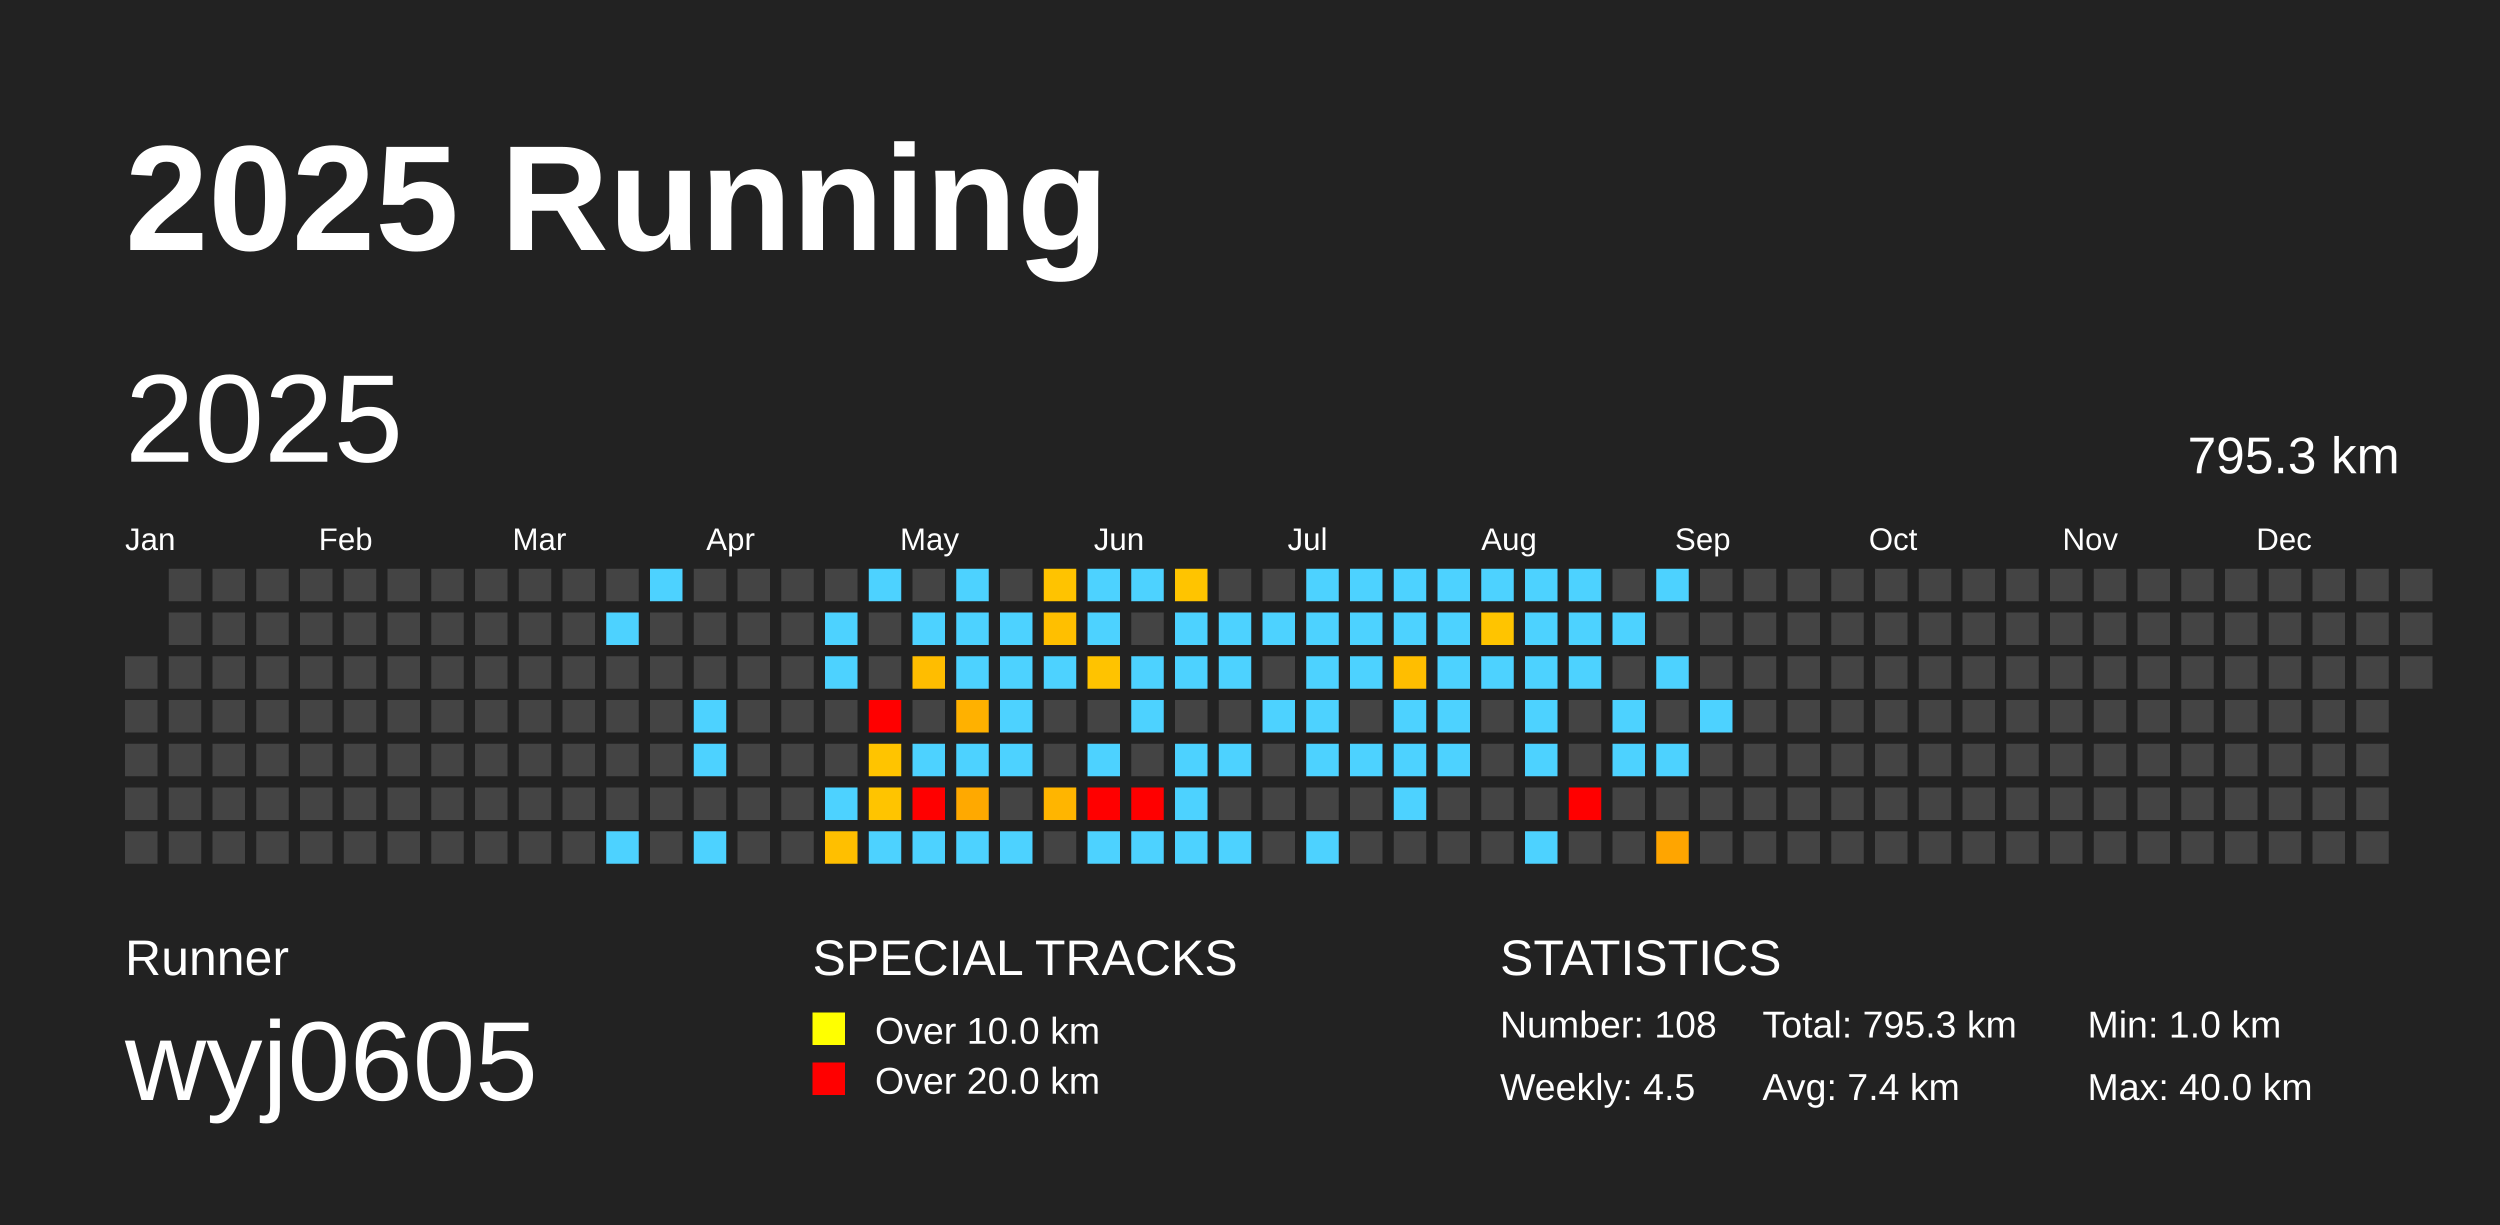
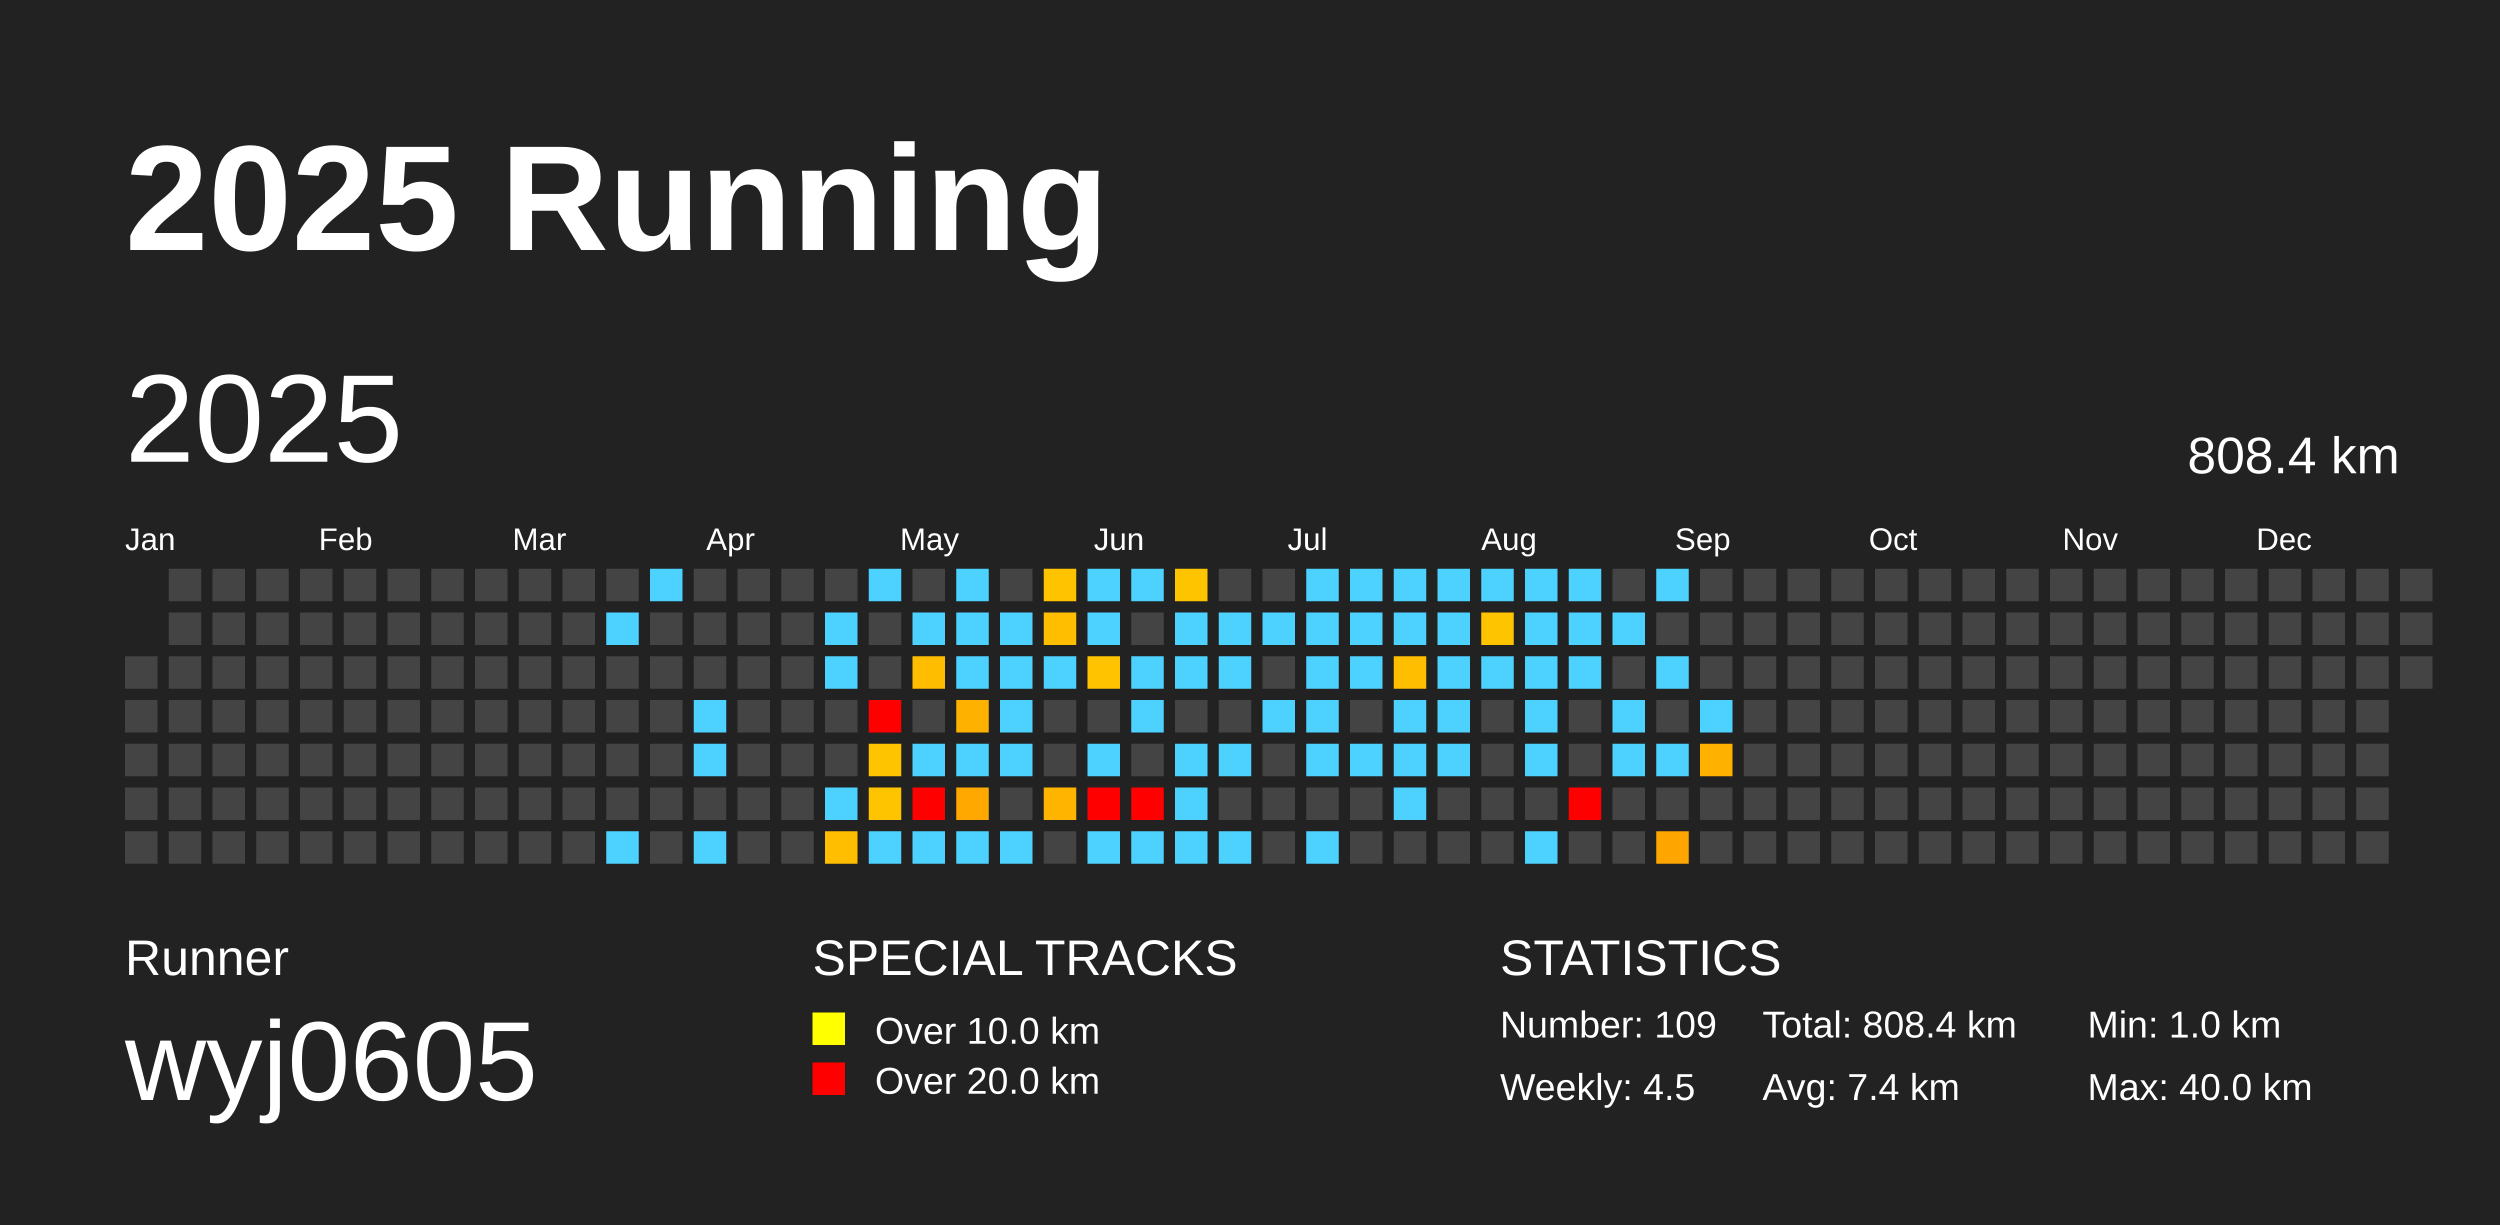
<svg xmlns="http://www.w3.org/2000/svg" baseProfile="full" height="98mm" version="1.1" viewBox="0,0,200,98" width="200mm">
  <defs />
  <rect fill="#222222" height="98" width="200" x="0" y="0" />
  <text fill="#FFFFFF" style="font-size:12px; font-family:Arial; font-weight:bold;" x="10" y="20">2025 Running</text>
  <text fill="#FFFFFF" style="font-size:4px; font-family:Arial" x="10" y="78">Runner</text>
  <text fill="#FFFFFF" style="font-size:9px; font-family:Arial" x="10" y="88">wyj0605</text>
  <text fill="#FFFFFF" style="font-size:4px; font-family:Arial" x="65" y="78">SPECIAL TRACKS</text>
  <rect fill="yellow" height="2.6" width="2.6" x="65" y="81" />
  <text fill="#FFFFFF" style="font-size:3px; font-family:Arial" x="70" y="83.5">Over 10.0 km</text>
  <rect fill="red" height="2.6" width="2.6" x="65" y="85" />
  <text fill="#FFFFFF" style="font-size:3px; font-family:Arial" x="70" y="87.5">Over 20.0 km</text>
  <text fill="#FFFFFF" style="font-size:4px; font-family:Arial" x="120" y="78">STATISTICS</text>
-   <text fill="#FFFFFF" style="font-size:3px; font-family:Arial" x="120" y="83">Number: 108</text>
+   <text fill="#FFFFFF" style="font-size:3px; font-family:Arial" x="120" y="83">Number: 109</text>
  <text fill="#FFFFFF" style="font-size:3px; font-family:Arial" x="120" y="88">Weekly: 4.5</text>
-   <text fill="#FFFFFF" style="font-size:3px; font-family:Arial" x="141" y="83">Total: 795.3 km</text>
+   <text fill="#FFFFFF" style="font-size:3px; font-family:Arial" x="141" y="83">Total: 808.4 km</text>
  <text fill="#FFFFFF" style="font-size:3px; font-family:Arial" x="141" y="88">Avg: 7.4 km</text>
  <text fill="#FFFFFF" style="font-size:3px; font-family:Arial" x="167" y="83">Min: 1.0 km</text>
  <text fill="#FFFFFF" style="font-size:3px; font-family:Arial" x="167" y="88">Max: 40.0 km</text>
  <text dominant-baseline="hanging" fill="#FFFFFF" style="font-size:10.0px; font-family:Arial;" x="10" y="30">2025</text>
-   <text dominant-baseline="hanging" fill="#FFFFFF" style="font-size:4.125px; font-family:Arial;" x="175" y="35">795.3 km</text>
+   <text dominant-baseline="hanging" fill="#FFFFFF" style="font-size:4.125px; font-family:Arial;" x="175" y="35">808.4 km</text>
  <text fill="#FFFFFF" style="font-size:2.5px; font-family:Arial" x="10.0" y="44">Jan</text>
  <text fill="#FFFFFF" style="font-size:2.5px; font-family:Arial" x="25.5" y="44">Feb</text>
  <text fill="#FFFFFF" style="font-size:2.5px; font-family:Arial" x="41.0" y="44">Mar</text>
  <text fill="#FFFFFF" style="font-size:2.5px; font-family:Arial" x="56.5" y="44">Apr</text>
  <text fill="#FFFFFF" style="font-size:2.5px; font-family:Arial" x="72.0" y="44">May</text>
  <text fill="#FFFFFF" style="font-size:2.5px; font-family:Arial" x="87.5" y="44">Jun</text>
  <text fill="#FFFFFF" style="font-size:2.5px; font-family:Arial" x="103.0" y="44">Jul</text>
  <text fill="#FFFFFF" style="font-size:2.5px; font-family:Arial" x="118.5" y="44">Aug</text>
  <text fill="#FFFFFF" style="font-size:2.5px; font-family:Arial" x="134.0" y="44">Sep</text>
  <text fill="#FFFFFF" style="font-size:2.5px; font-family:Arial" x="149.5" y="44">Oct</text>
  <text fill="#FFFFFF" style="font-size:2.5px; font-family:Arial" x="165.0" y="44">Nov</text>
  <text fill="#FFFFFF" style="font-size:2.5px; font-family:Arial" x="180.5" y="44">Dec</text>
  <rect fill="#444444" height="2.6" width="2.6" x="10.0" y="52.5" />
  <rect fill="#444444" height="2.6" width="2.6" x="10.0" y="56.0" />
  <rect fill="#444444" height="2.6" width="2.6" x="10.0" y="59.5" />
  <rect fill="#444444" height="2.6" width="2.6" x="10.0" y="63.0" />
  <rect fill="#444444" height="2.6" width="2.6" x="10.0" y="66.5" />
  <rect fill="#444444" height="2.6" width="2.6" x="13.5" y="45.5" />
  <rect fill="#444444" height="2.6" width="2.6" x="13.5" y="49.0" />
  <rect fill="#444444" height="2.6" width="2.6" x="13.5" y="52.5" />
  <rect fill="#444444" height="2.6" width="2.6" x="13.5" y="56.0" />
  <rect fill="#444444" height="2.6" width="2.6" x="13.5" y="59.5" />
  <rect fill="#444444" height="2.6" width="2.6" x="13.5" y="63.0" />
  <rect fill="#444444" height="2.6" width="2.6" x="13.5" y="66.5" />
  <rect fill="#444444" height="2.6" width="2.6" x="17.0" y="45.5" />
  <rect fill="#444444" height="2.6" width="2.6" x="17.0" y="49.0" />
  <rect fill="#444444" height="2.6" width="2.6" x="17.0" y="52.5" />
  <rect fill="#444444" height="2.6" width="2.6" x="17.0" y="56.0" />
  <rect fill="#444444" height="2.6" width="2.6" x="17.0" y="59.5" />
  <rect fill="#444444" height="2.6" width="2.6" x="17.0" y="63.0" />
  <rect fill="#444444" height="2.6" width="2.6" x="17.0" y="66.5" />
  <rect fill="#444444" height="2.6" width="2.6" x="20.5" y="45.5" />
  <rect fill="#444444" height="2.6" width="2.6" x="20.5" y="49.0" />
  <rect fill="#444444" height="2.6" width="2.6" x="20.5" y="52.5" />
  <rect fill="#444444" height="2.6" width="2.6" x="20.5" y="56.0" />
  <rect fill="#444444" height="2.6" width="2.6" x="20.5" y="59.5" />
  <rect fill="#444444" height="2.6" width="2.6" x="20.5" y="63.0" />
  <rect fill="#444444" height="2.6" width="2.6" x="20.5" y="66.5" />
  <rect fill="#444444" height="2.6" width="2.6" x="24.0" y="45.5" />
  <rect fill="#444444" height="2.6" width="2.6" x="24.0" y="49.0" />
  <rect fill="#444444" height="2.6" width="2.6" x="24.0" y="52.5" />
  <rect fill="#444444" height="2.6" width="2.6" x="24.0" y="56.0" />
  <rect fill="#444444" height="2.6" width="2.6" x="24.0" y="59.5" />
  <rect fill="#444444" height="2.6" width="2.6" x="24.0" y="63.0" />
  <rect fill="#444444" height="2.6" width="2.6" x="24.0" y="66.5" />
  <rect fill="#444444" height="2.6" width="2.6" x="27.5" y="45.5" />
  <rect fill="#444444" height="2.6" width="2.6" x="27.5" y="49.0" />
  <rect fill="#444444" height="2.6" width="2.6" x="27.5" y="52.5" />
  <rect fill="#444444" height="2.6" width="2.6" x="27.5" y="56.0" />
  <rect fill="#444444" height="2.6" width="2.6" x="27.5" y="59.5" />
  <rect fill="#444444" height="2.6" width="2.6" x="27.5" y="63.0" />
  <rect fill="#444444" height="2.6" width="2.6" x="27.5" y="66.5" />
  <rect fill="#444444" height="2.6" width="2.6" x="31.0" y="45.5" />
  <rect fill="#444444" height="2.6" width="2.6" x="31.0" y="49.0" />
  <rect fill="#444444" height="2.6" width="2.6" x="31.0" y="52.5" />
  <rect fill="#444444" height="2.6" width="2.6" x="31.0" y="56.0" />
  <rect fill="#444444" height="2.6" width="2.6" x="31.0" y="59.5" />
  <rect fill="#444444" height="2.6" width="2.6" x="31.0" y="63.0" />
  <rect fill="#444444" height="2.6" width="2.6" x="31.0" y="66.5" />
  <rect fill="#444444" height="2.6" width="2.6" x="34.5" y="45.5" />
  <rect fill="#444444" height="2.6" width="2.6" x="34.5" y="49.0" />
  <rect fill="#444444" height="2.6" width="2.6" x="34.5" y="52.5" />
  <rect fill="#444444" height="2.6" width="2.6" x="34.5" y="56.0" />
  <rect fill="#444444" height="2.6" width="2.6" x="34.5" y="59.5" />
  <rect fill="#444444" height="2.6" width="2.6" x="34.5" y="63.0" />
  <rect fill="#444444" height="2.6" width="2.6" x="34.5" y="66.5" />
  <rect fill="#444444" height="2.6" width="2.6" x="38.0" y="45.5" />
  <rect fill="#444444" height="2.6" width="2.6" x="38.0" y="49.0" />
  <rect fill="#444444" height="2.6" width="2.6" x="38.0" y="52.5" />
  <rect fill="#444444" height="2.6" width="2.6" x="38.0" y="56.0" />
  <rect fill="#444444" height="2.6" width="2.6" x="38.0" y="59.5" />
  <rect fill="#444444" height="2.6" width="2.6" x="38.0" y="63.0" />
  <rect fill="#444444" height="2.6" width="2.6" x="38.0" y="66.5" />
  <rect fill="#444444" height="2.6" width="2.6" x="41.5" y="45.5" />
  <rect fill="#444444" height="2.6" width="2.6" x="41.5" y="49.0" />
  <rect fill="#444444" height="2.6" width="2.6" x="41.5" y="52.5" />
  <rect fill="#444444" height="2.6" width="2.6" x="41.5" y="56.0" />
  <rect fill="#444444" height="2.6" width="2.6" x="41.5" y="59.5" />
  <rect fill="#444444" height="2.6" width="2.6" x="41.5" y="63.0" />
  <rect fill="#444444" height="2.6" width="2.6" x="41.5" y="66.5" />
  <rect fill="#444444" height="2.6" width="2.6" x="45.0" y="45.5" />
  <rect fill="#444444" height="2.6" width="2.6" x="45.0" y="49.0" />
  <rect fill="#444444" height="2.6" width="2.6" x="45.0" y="52.5" />
  <rect fill="#444444" height="2.6" width="2.6" x="45.0" y="56.0" />
  <rect fill="#444444" height="2.6" width="2.6" x="45.0" y="59.5" />
  <rect fill="#444444" height="2.6" width="2.6" x="45.0" y="63.0" />
  <rect fill="#444444" height="2.6" width="2.6" x="45.0" y="66.5" />
  <rect fill="#444444" height="2.6" width="2.6" x="48.5" y="45.5" />
  <rect fill="#4dd2ff" height="2.6" width="2.6" x="48.5" y="49.0" />
  <rect fill="#444444" height="2.6" width="2.6" x="48.5" y="52.5" />
  <rect fill="#444444" height="2.6" width="2.6" x="48.5" y="56.0" />
  <rect fill="#444444" height="2.6" width="2.6" x="48.5" y="59.5" />
  <rect fill="#444444" height="2.6" width="2.6" x="48.5" y="63.0" />
  <rect fill="#4dd2ff" height="2.6" width="2.6" x="48.5" y="66.5" />
  <rect fill="#4dd2ff" height="2.6" width="2.6" x="52.0" y="45.5" />
  <rect fill="#444444" height="2.6" width="2.6" x="52.0" y="49.0" />
  <rect fill="#444444" height="2.6" width="2.6" x="52.0" y="52.5" />
  <rect fill="#444444" height="2.6" width="2.6" x="52.0" y="56.0" />
  <rect fill="#444444" height="2.6" width="2.6" x="52.0" y="59.5" />
  <rect fill="#444444" height="2.6" width="2.6" x="52.0" y="63.0" />
  <rect fill="#444444" height="2.6" width="2.6" x="52.0" y="66.5" />
  <rect fill="#444444" height="2.6" width="2.6" x="55.5" y="45.5" />
  <rect fill="#444444" height="2.6" width="2.6" x="55.5" y="49.0" />
  <rect fill="#444444" height="2.6" width="2.6" x="55.5" y="52.5" />
  <rect fill="#4dd2ff" height="2.6" width="2.6" x="55.5" y="56.0" />
  <rect fill="#4dd2ff" height="2.6" width="2.6" x="55.5" y="59.5" />
  <rect fill="#444444" height="2.6" width="2.6" x="55.5" y="63.0" />
  <rect fill="#4dd2ff" height="2.6" width="2.6" x="55.5" y="66.5" />
  <rect fill="#444444" height="2.6" width="2.6" x="59.0" y="45.5" />
  <rect fill="#444444" height="2.6" width="2.6" x="59.0" y="49.0" />
  <rect fill="#444444" height="2.6" width="2.6" x="59.0" y="52.5" />
  <rect fill="#444444" height="2.6" width="2.6" x="59.0" y="56.0" />
  <rect fill="#444444" height="2.6" width="2.6" x="59.0" y="59.5" />
  <rect fill="#444444" height="2.6" width="2.6" x="59.0" y="63.0" />
  <rect fill="#444444" height="2.6" width="2.6" x="59.0" y="66.5" />
  <rect fill="#444444" height="2.6" width="2.6" x="62.5" y="45.5" />
  <rect fill="#444444" height="2.6" width="2.6" x="62.5" y="49.0" />
  <rect fill="#444444" height="2.6" width="2.6" x="62.5" y="52.5" />
  <rect fill="#444444" height="2.6" width="2.6" x="62.5" y="56.0" />
  <rect fill="#444444" height="2.6" width="2.6" x="62.5" y="59.5" />
  <rect fill="#444444" height="2.6" width="2.6" x="62.5" y="63.0" />
  <rect fill="#444444" height="2.6" width="2.6" x="62.5" y="66.5" />
  <rect fill="#444444" height="2.6" width="2.6" x="66.0" y="45.5" />
  <rect fill="#4dd2ff" height="2.6" width="2.6" x="66.0" y="49.0" />
  <rect fill="#4dd2ff" height="2.6" width="2.6" x="66.0" y="52.5" />
  <rect fill="#444444" height="2.6" width="2.6" x="66.0" y="56.0" />
  <rect fill="#444444" height="2.6" width="2.6" x="66.0" y="59.5" />
  <rect fill="#4dd2ff" height="2.6" width="2.6" x="66.0" y="63.0" />
  <rect fill="#ffbf00" height="2.6" width="2.6" x="66.0" y="66.5" />
  <rect fill="#4dd2ff" height="2.6" width="2.6" x="69.5" y="45.5" />
  <rect fill="#444444" height="2.6" width="2.6" x="69.5" y="49.0" />
  <rect fill="#444444" height="2.6" width="2.6" x="69.5" y="52.5" />
  <rect fill="red" height="2.6" width="2.6" x="69.5" y="56.0" />
  <rect fill="#ffc400" height="2.6" width="2.6" x="69.5" y="59.5" />
  <rect fill="#ffc400" height="2.6" width="2.6" x="69.5" y="63.0" />
  <rect fill="#4dd2ff" height="2.6" width="2.6" x="69.5" y="66.5" />
  <rect fill="#444444" height="2.6" width="2.6" x="73.0" y="45.5" />
  <rect fill="#4dd2ff" height="2.6" width="2.6" x="73.0" y="49.0" />
  <rect fill="#ffbd00" height="2.6" width="2.6" x="73.0" y="52.5" />
  <rect fill="#444444" height="2.6" width="2.6" x="73.0" y="56.0" />
  <rect fill="#4dd2ff" height="2.6" width="2.6" x="73.0" y="59.5" />
  <rect fill="red" height="2.6" width="2.6" x="73.0" y="63.0" />
  <rect fill="#4dd2ff" height="2.6" width="2.6" x="73.0" y="66.5" />
  <rect fill="#4dd2ff" height="2.6" width="2.6" x="76.5" y="45.5" />
  <rect fill="#4dd2ff" height="2.6" width="2.6" x="76.5" y="49.0" />
  <rect fill="#4dd2ff" height="2.6" width="2.6" x="76.5" y="52.5" />
  <rect fill="#ffb100" height="2.6" width="2.6" x="76.5" y="56.0" />
  <rect fill="#4dd2ff" height="2.6" width="2.6" x="76.5" y="59.5" />
  <rect fill="#ffa900" height="2.6" width="2.6" x="76.5" y="63.0" />
  <rect fill="#4dd2ff" height="2.6" width="2.6" x="76.5" y="66.5" />
  <rect fill="#444444" height="2.6" width="2.6" x="80.0" y="45.5" />
  <rect fill="#4dd2ff" height="2.6" width="2.6" x="80.0" y="49.0" />
  <rect fill="#4dd2ff" height="2.6" width="2.6" x="80.0" y="52.5" />
  <rect fill="#4dd2ff" height="2.6" width="2.6" x="80.0" y="56.0" />
  <rect fill="#4dd2ff" height="2.6" width="2.6" x="80.0" y="59.5" />
  <rect fill="#444444" height="2.6" width="2.6" x="80.0" y="63.0" />
  <rect fill="#4dd2ff" height="2.6" width="2.6" x="80.0" y="66.5" />
  <rect fill="#ffc300" height="2.6" width="2.6" x="83.5" y="45.5" />
  <rect fill="#ffbf00" height="2.6" width="2.6" x="83.5" y="49.0" />
  <rect fill="#4dd2ff" height="2.6" width="2.6" x="83.5" y="52.5" />
  <rect fill="#444444" height="2.6" width="2.6" x="83.5" y="56.0" />
  <rect fill="#444444" height="2.6" width="2.6" x="83.5" y="59.5" />
  <rect fill="#ffb500" height="2.6" width="2.6" x="83.5" y="63.0" />
  <rect fill="#444444" height="2.6" width="2.6" x="83.5" y="66.5" />
  <rect fill="#4dd2ff" height="2.6" width="2.6" x="87.0" y="45.5" />
  <rect fill="#4dd2ff" height="2.6" width="2.6" x="87.0" y="49.0" />
  <rect fill="#ffc300" height="2.6" width="2.6" x="87.0" y="52.5" />
  <rect fill="#444444" height="2.6" width="2.6" x="87.0" y="56.0" />
  <rect fill="#4dd2ff" height="2.6" width="2.6" x="87.0" y="59.5" />
  <rect fill="red" height="2.6" width="2.6" x="87.0" y="63.0" />
  <rect fill="#4dd2ff" height="2.6" width="2.6" x="87.0" y="66.5" />
  <rect fill="#4dd2ff" height="2.6" width="2.6" x="90.5" y="45.5" />
  <rect fill="#444444" height="2.6" width="2.6" x="90.5" y="49.0" />
  <rect fill="#4dd2ff" height="2.6" width="2.6" x="90.5" y="52.5" />
  <rect fill="#4dd2ff" height="2.6" width="2.6" x="90.5" y="56.0" />
  <rect fill="#444444" height="2.6" width="2.6" x="90.5" y="59.5" />
  <rect fill="red" height="2.6" width="2.6" x="90.5" y="63.0" />
  <rect fill="#4dd2ff" height="2.6" width="2.6" x="90.5" y="66.5" />
  <rect fill="#ffc400" height="2.6" width="2.6" x="94.0" y="45.5" />
  <rect fill="#4dd2ff" height="2.6" width="2.6" x="94.0" y="49.0" />
  <rect fill="#4dd2ff" height="2.6" width="2.6" x="94.0" y="52.5" />
  <rect fill="#444444" height="2.6" width="2.6" x="94.0" y="56.0" />
  <rect fill="#4dd2ff" height="2.6" width="2.6" x="94.0" y="59.5" />
  <rect fill="#4dd2ff" height="2.6" width="2.6" x="94.0" y="63.0" />
  <rect fill="#4dd2ff" height="2.6" width="2.6" x="94.0" y="66.5" />
  <rect fill="#444444" height="2.6" width="2.6" x="97.5" y="45.5" />
  <rect fill="#4dd2ff" height="2.6" width="2.6" x="97.5" y="49.0" />
  <rect fill="#4dd2ff" height="2.6" width="2.6" x="97.5" y="52.5" />
  <rect fill="#444444" height="2.6" width="2.6" x="97.5" y="56.0" />
  <rect fill="#4dd2ff" height="2.6" width="2.6" x="97.5" y="59.5" />
  <rect fill="#444444" height="2.6" width="2.6" x="97.5" y="63.0" />
  <rect fill="#4dd2ff" height="2.6" width="2.6" x="97.5" y="66.5" />
  <rect fill="#444444" height="2.6" width="2.6" x="101.0" y="45.5" />
  <rect fill="#4dd2ff" height="2.6" width="2.6" x="101.0" y="49.0" />
  <rect fill="#444444" height="2.6" width="2.6" x="101.0" y="52.5" />
  <rect fill="#4dd2ff" height="2.6" width="2.6" x="101.0" y="56.0" />
  <rect fill="#444444" height="2.6" width="2.6" x="101.0" y="59.5" />
  <rect fill="#444444" height="2.6" width="2.6" x="101.0" y="63.0" />
  <rect fill="#444444" height="2.6" width="2.6" x="101.0" y="66.5" />
  <rect fill="#4dd2ff" height="2.6" width="2.6" x="104.5" y="45.5" />
  <rect fill="#4dd2ff" height="2.6" width="2.6" x="104.5" y="49.0" />
  <rect fill="#4dd2ff" height="2.6" width="2.6" x="104.5" y="52.5" />
  <rect fill="#4dd2ff" height="2.6" width="2.6" x="104.5" y="56.0" />
  <rect fill="#4dd2ff" height="2.6" width="2.6" x="104.5" y="59.5" />
  <rect fill="#444444" height="2.6" width="2.6" x="104.5" y="63.0" />
  <rect fill="#4dd2ff" height="2.6" width="2.6" x="104.5" y="66.5" />
  <rect fill="#4dd2ff" height="2.6" width="2.6" x="108.0" y="45.5" />
  <rect fill="#4dd2ff" height="2.6" width="2.6" x="108.0" y="49.0" />
  <rect fill="#4dd2ff" height="2.6" width="2.6" x="108.0" y="52.5" />
  <rect fill="#444444" height="2.6" width="2.6" x="108.0" y="56.0" />
  <rect fill="#4dd2ff" height="2.6" width="2.6" x="108.0" y="59.5" />
  <rect fill="#444444" height="2.6" width="2.6" x="108.0" y="63.0" />
  <rect fill="#444444" height="2.6" width="2.6" x="108.0" y="66.5" />
  <rect fill="#4dd2ff" height="2.6" width="2.6" x="111.5" y="45.5" />
  <rect fill="#4dd2ff" height="2.6" width="2.6" x="111.5" y="49.0" />
  <rect fill="#ffbe00" height="2.6" width="2.6" x="111.5" y="52.5" />
  <rect fill="#4dd2ff" height="2.6" width="2.6" x="111.5" y="56.0" />
  <rect fill="#4dd2ff" height="2.6" width="2.6" x="111.5" y="59.5" />
  <rect fill="#4dd2ff" height="2.6" width="2.6" x="111.5" y="63.0" />
  <rect fill="#444444" height="2.6" width="2.6" x="111.5" y="66.5" />
  <rect fill="#4dd2ff" height="2.6" width="2.6" x="115.0" y="45.5" />
  <rect fill="#4dd2ff" height="2.6" width="2.6" x="115.0" y="49.0" />
  <rect fill="#4dd2ff" height="2.6" width="2.6" x="115.0" y="52.5" />
  <rect fill="#4dd2ff" height="2.6" width="2.6" x="115.0" y="56.0" />
  <rect fill="#4dd2ff" height="2.6" width="2.6" x="115.0" y="59.5" />
  <rect fill="#444444" height="2.6" width="2.6" x="115.0" y="63.0" />
  <rect fill="#444444" height="2.6" width="2.6" x="115.0" y="66.5" />
  <rect fill="#4dd2ff" height="2.6" width="2.6" x="118.5" y="45.5" />
  <rect fill="#ffc400" height="2.6" width="2.6" x="118.5" y="49.0" />
  <rect fill="#4dd2ff" height="2.6" width="2.6" x="118.5" y="52.5" />
  <rect fill="#444444" height="2.6" width="2.6" x="118.5" y="56.0" />
  <rect fill="#444444" height="2.6" width="2.6" x="118.5" y="59.5" />
  <rect fill="#444444" height="2.6" width="2.6" x="118.5" y="63.0" />
  <rect fill="#444444" height="2.6" width="2.6" x="118.5" y="66.5" />
  <rect fill="#4dd2ff" height="2.6" width="2.6" x="122.0" y="45.5" />
  <rect fill="#4dd2ff" height="2.6" width="2.6" x="122.0" y="49.0" />
  <rect fill="#4dd2ff" height="2.6" width="2.6" x="122.0" y="52.5" />
  <rect fill="#4dd2ff" height="2.6" width="2.6" x="122.0" y="56.0" />
  <rect fill="#4dd2ff" height="2.6" width="2.6" x="122.0" y="59.5" />
  <rect fill="#444444" height="2.6" width="2.6" x="122.0" y="63.0" />
  <rect fill="#4dd2ff" height="2.6" width="2.6" x="122.0" y="66.5" />
  <rect fill="#4dd2ff" height="2.6" width="2.6" x="125.5" y="45.5" />
  <rect fill="#4dd2ff" height="2.6" width="2.6" x="125.5" y="49.0" />
  <rect fill="#4dd2ff" height="2.6" width="2.6" x="125.5" y="52.5" />
  <rect fill="#444444" height="2.6" width="2.6" x="125.5" y="56.0" />
  <rect fill="#444444" height="2.6" width="2.6" x="125.5" y="59.5" />
  <rect fill="red" height="2.6" width="2.6" x="125.5" y="63.0" />
  <rect fill="#444444" height="2.6" width="2.6" x="125.5" y="66.5" />
  <rect fill="#444444" height="2.6" width="2.6" x="129.0" y="45.5" />
  <rect fill="#4dd2ff" height="2.6" width="2.6" x="129.0" y="49.0" />
  <rect fill="#444444" height="2.6" width="2.6" x="129.0" y="52.5" />
  <rect fill="#4dd2ff" height="2.6" width="2.6" x="129.0" y="56.0" />
  <rect fill="#4dd2ff" height="2.6" width="2.6" x="129.0" y="59.5" />
  <rect fill="#444444" height="2.6" width="2.6" x="129.0" y="63.0" />
  <rect fill="#444444" height="2.6" width="2.6" x="129.0" y="66.5" />
  <rect fill="#4dd2ff" height="2.6" width="2.6" x="132.5" y="45.5" />
  <rect fill="#444444" height="2.6" width="2.6" x="132.5" y="49.0" />
  <rect fill="#4dd2ff" height="2.6" width="2.6" x="132.5" y="52.5" />
  <rect fill="#444444" height="2.6" width="2.6" x="132.5" y="56.0" />
  <rect fill="#4dd2ff" height="2.6" width="2.6" x="132.5" y="59.5" />
  <rect fill="#444444" height="2.6" width="2.6" x="132.5" y="63.0" />
  <rect fill="#ffa500" height="2.6" width="2.6" x="132.5" y="66.5" />
  <rect fill="#444444" height="2.6" width="2.6" x="136.0" y="45.5" />
  <rect fill="#444444" height="2.6" width="2.6" x="136.0" y="49.0" />
  <rect fill="#444444" height="2.6" width="2.6" x="136.0" y="52.5" />
  <rect fill="#4dd2ff" height="2.6" width="2.6" x="136.0" y="56.0" />
-   <rect fill="#444444" height="2.6" width="2.6" x="136.0" y="59.5" />
+   <rect fill="#ffb100" height="2.6" width="2.6" x="136.0" y="59.5" />
  <rect fill="#444444" height="2.6" width="2.6" x="136.0" y="63.0" />
  <rect fill="#444444" height="2.6" width="2.6" x="136.0" y="66.5" />
  <rect fill="#444444" height="2.6" width="2.6" x="139.5" y="45.5" />
  <rect fill="#444444" height="2.6" width="2.6" x="139.5" y="49.0" />
  <rect fill="#444444" height="2.6" width="2.6" x="139.5" y="52.5" />
  <rect fill="#444444" height="2.6" width="2.6" x="139.5" y="56.0" />
  <rect fill="#444444" height="2.6" width="2.6" x="139.5" y="59.5" />
  <rect fill="#444444" height="2.6" width="2.6" x="139.5" y="63.0" />
  <rect fill="#444444" height="2.6" width="2.6" x="139.5" y="66.5" />
  <rect fill="#444444" height="2.6" width="2.6" x="143.0" y="45.5" />
  <rect fill="#444444" height="2.6" width="2.6" x="143.0" y="49.0" />
  <rect fill="#444444" height="2.6" width="2.6" x="143.0" y="52.5" />
  <rect fill="#444444" height="2.6" width="2.6" x="143.0" y="56.0" />
  <rect fill="#444444" height="2.6" width="2.6" x="143.0" y="59.5" />
  <rect fill="#444444" height="2.6" width="2.6" x="143.0" y="63.0" />
  <rect fill="#444444" height="2.6" width="2.6" x="143.0" y="66.5" />
  <rect fill="#444444" height="2.6" width="2.6" x="146.5" y="45.5" />
  <rect fill="#444444" height="2.6" width="2.6" x="146.5" y="49.0" />
  <rect fill="#444444" height="2.6" width="2.6" x="146.5" y="52.5" />
  <rect fill="#444444" height="2.6" width="2.6" x="146.5" y="56.0" />
  <rect fill="#444444" height="2.6" width="2.6" x="146.5" y="59.5" />
  <rect fill="#444444" height="2.6" width="2.6" x="146.5" y="63.0" />
  <rect fill="#444444" height="2.6" width="2.6" x="146.5" y="66.5" />
  <rect fill="#444444" height="2.6" width="2.6" x="150.0" y="45.5" />
  <rect fill="#444444" height="2.6" width="2.6" x="150.0" y="49.0" />
  <rect fill="#444444" height="2.6" width="2.6" x="150.0" y="52.5" />
  <rect fill="#444444" height="2.6" width="2.6" x="150.0" y="56.0" />
  <rect fill="#444444" height="2.6" width="2.6" x="150.0" y="59.5" />
  <rect fill="#444444" height="2.6" width="2.6" x="150.0" y="63.0" />
  <rect fill="#444444" height="2.6" width="2.6" x="150.0" y="66.5" />
  <rect fill="#444444" height="2.6" width="2.6" x="153.5" y="45.5" />
  <rect fill="#444444" height="2.6" width="2.6" x="153.5" y="49.0" />
  <rect fill="#444444" height="2.6" width="2.6" x="153.5" y="52.5" />
  <rect fill="#444444" height="2.6" width="2.6" x="153.5" y="56.0" />
  <rect fill="#444444" height="2.6" width="2.6" x="153.5" y="59.5" />
  <rect fill="#444444" height="2.6" width="2.6" x="153.5" y="63.0" />
  <rect fill="#444444" height="2.6" width="2.6" x="153.5" y="66.5" />
  <rect fill="#444444" height="2.6" width="2.6" x="157.0" y="45.5" />
  <rect fill="#444444" height="2.6" width="2.6" x="157.0" y="49.0" />
  <rect fill="#444444" height="2.6" width="2.6" x="157.0" y="52.5" />
  <rect fill="#444444" height="2.6" width="2.6" x="157.0" y="56.0" />
  <rect fill="#444444" height="2.6" width="2.6" x="157.0" y="59.5" />
  <rect fill="#444444" height="2.6" width="2.6" x="157.0" y="63.0" />
  <rect fill="#444444" height="2.6" width="2.6" x="157.0" y="66.5" />
  <rect fill="#444444" height="2.6" width="2.6" x="160.5" y="45.5" />
  <rect fill="#444444" height="2.6" width="2.6" x="160.5" y="49.0" />
  <rect fill="#444444" height="2.6" width="2.6" x="160.5" y="52.5" />
  <rect fill="#444444" height="2.6" width="2.6" x="160.5" y="56.0" />
  <rect fill="#444444" height="2.6" width="2.6" x="160.5" y="59.5" />
  <rect fill="#444444" height="2.6" width="2.6" x="160.5" y="63.0" />
  <rect fill="#444444" height="2.6" width="2.6" x="160.5" y="66.5" />
  <rect fill="#444444" height="2.6" width="2.6" x="164.0" y="45.5" />
  <rect fill="#444444" height="2.6" width="2.6" x="164.0" y="49.0" />
  <rect fill="#444444" height="2.6" width="2.6" x="164.0" y="52.5" />
  <rect fill="#444444" height="2.6" width="2.6" x="164.0" y="56.0" />
  <rect fill="#444444" height="2.6" width="2.6" x="164.0" y="59.5" />
  <rect fill="#444444" height="2.6" width="2.6" x="164.0" y="63.0" />
  <rect fill="#444444" height="2.6" width="2.6" x="164.0" y="66.5" />
  <rect fill="#444444" height="2.6" width="2.6" x="167.5" y="45.5" />
  <rect fill="#444444" height="2.6" width="2.6" x="167.5" y="49.0" />
  <rect fill="#444444" height="2.6" width="2.6" x="167.5" y="52.5" />
  <rect fill="#444444" height="2.6" width="2.6" x="167.5" y="56.0" />
  <rect fill="#444444" height="2.6" width="2.6" x="167.5" y="59.5" />
  <rect fill="#444444" height="2.6" width="2.6" x="167.5" y="63.0" />
  <rect fill="#444444" height="2.6" width="2.6" x="167.5" y="66.5" />
  <rect fill="#444444" height="2.6" width="2.6" x="171.0" y="45.5" />
  <rect fill="#444444" height="2.6" width="2.6" x="171.0" y="49.0" />
  <rect fill="#444444" height="2.6" width="2.6" x="171.0" y="52.5" />
  <rect fill="#444444" height="2.6" width="2.6" x="171.0" y="56.0" />
  <rect fill="#444444" height="2.6" width="2.6" x="171.0" y="59.5" />
  <rect fill="#444444" height="2.6" width="2.6" x="171.0" y="63.0" />
  <rect fill="#444444" height="2.6" width="2.6" x="171.0" y="66.5" />
  <rect fill="#444444" height="2.6" width="2.6" x="174.5" y="45.5" />
  <rect fill="#444444" height="2.6" width="2.6" x="174.5" y="49.0" />
  <rect fill="#444444" height="2.6" width="2.6" x="174.5" y="52.5" />
  <rect fill="#444444" height="2.6" width="2.6" x="174.5" y="56.0" />
  <rect fill="#444444" height="2.6" width="2.6" x="174.5" y="59.5" />
  <rect fill="#444444" height="2.6" width="2.6" x="174.5" y="63.0" />
  <rect fill="#444444" height="2.6" width="2.6" x="174.5" y="66.5" />
  <rect fill="#444444" height="2.6" width="2.6" x="178.0" y="45.5" />
  <rect fill="#444444" height="2.6" width="2.6" x="178.0" y="49.0" />
  <rect fill="#444444" height="2.6" width="2.6" x="178.0" y="52.5" />
  <rect fill="#444444" height="2.6" width="2.6" x="178.0" y="56.0" />
  <rect fill="#444444" height="2.6" width="2.6" x="178.0" y="59.5" />
  <rect fill="#444444" height="2.6" width="2.6" x="178.0" y="63.0" />
  <rect fill="#444444" height="2.6" width="2.6" x="178.0" y="66.5" />
  <rect fill="#444444" height="2.6" width="2.6" x="181.5" y="45.5" />
  <rect fill="#444444" height="2.6" width="2.6" x="181.5" y="49.0" />
  <rect fill="#444444" height="2.6" width="2.6" x="181.5" y="52.5" />
  <rect fill="#444444" height="2.6" width="2.6" x="181.5" y="56.0" />
  <rect fill="#444444" height="2.6" width="2.6" x="181.5" y="59.5" />
  <rect fill="#444444" height="2.6" width="2.6" x="181.5" y="63.0" />
  <rect fill="#444444" height="2.6" width="2.6" x="181.5" y="66.5" />
  <rect fill="#444444" height="2.6" width="2.6" x="185.0" y="45.5" />
  <rect fill="#444444" height="2.6" width="2.6" x="185.0" y="49.0" />
  <rect fill="#444444" height="2.6" width="2.6" x="185.0" y="52.5" />
  <rect fill="#444444" height="2.6" width="2.6" x="185.0" y="56.0" />
  <rect fill="#444444" height="2.6" width="2.6" x="185.0" y="59.5" />
  <rect fill="#444444" height="2.6" width="2.6" x="185.0" y="63.0" />
  <rect fill="#444444" height="2.6" width="2.6" x="185.0" y="66.5" />
  <rect fill="#444444" height="2.6" width="2.6" x="188.5" y="45.5" />
  <rect fill="#444444" height="2.6" width="2.6" x="188.5" y="49.0" />
  <rect fill="#444444" height="2.6" width="2.6" x="188.5" y="52.5" />
  <rect fill="#444444" height="2.6" width="2.6" x="188.5" y="56.0" />
  <rect fill="#444444" height="2.6" width="2.6" x="188.5" y="59.5" />
  <rect fill="#444444" height="2.6" width="2.6" x="188.5" y="63.0" />
  <rect fill="#444444" height="2.6" width="2.6" x="188.5" y="66.5" />
  <rect fill="#444444" height="2.6" width="2.6" x="192.0" y="45.5" />
  <rect fill="#444444" height="2.6" width="2.6" x="192.0" y="49.0" />
  <rect fill="#444444" height="2.6" width="2.6" x="192.0" y="52.5" />
</svg>
